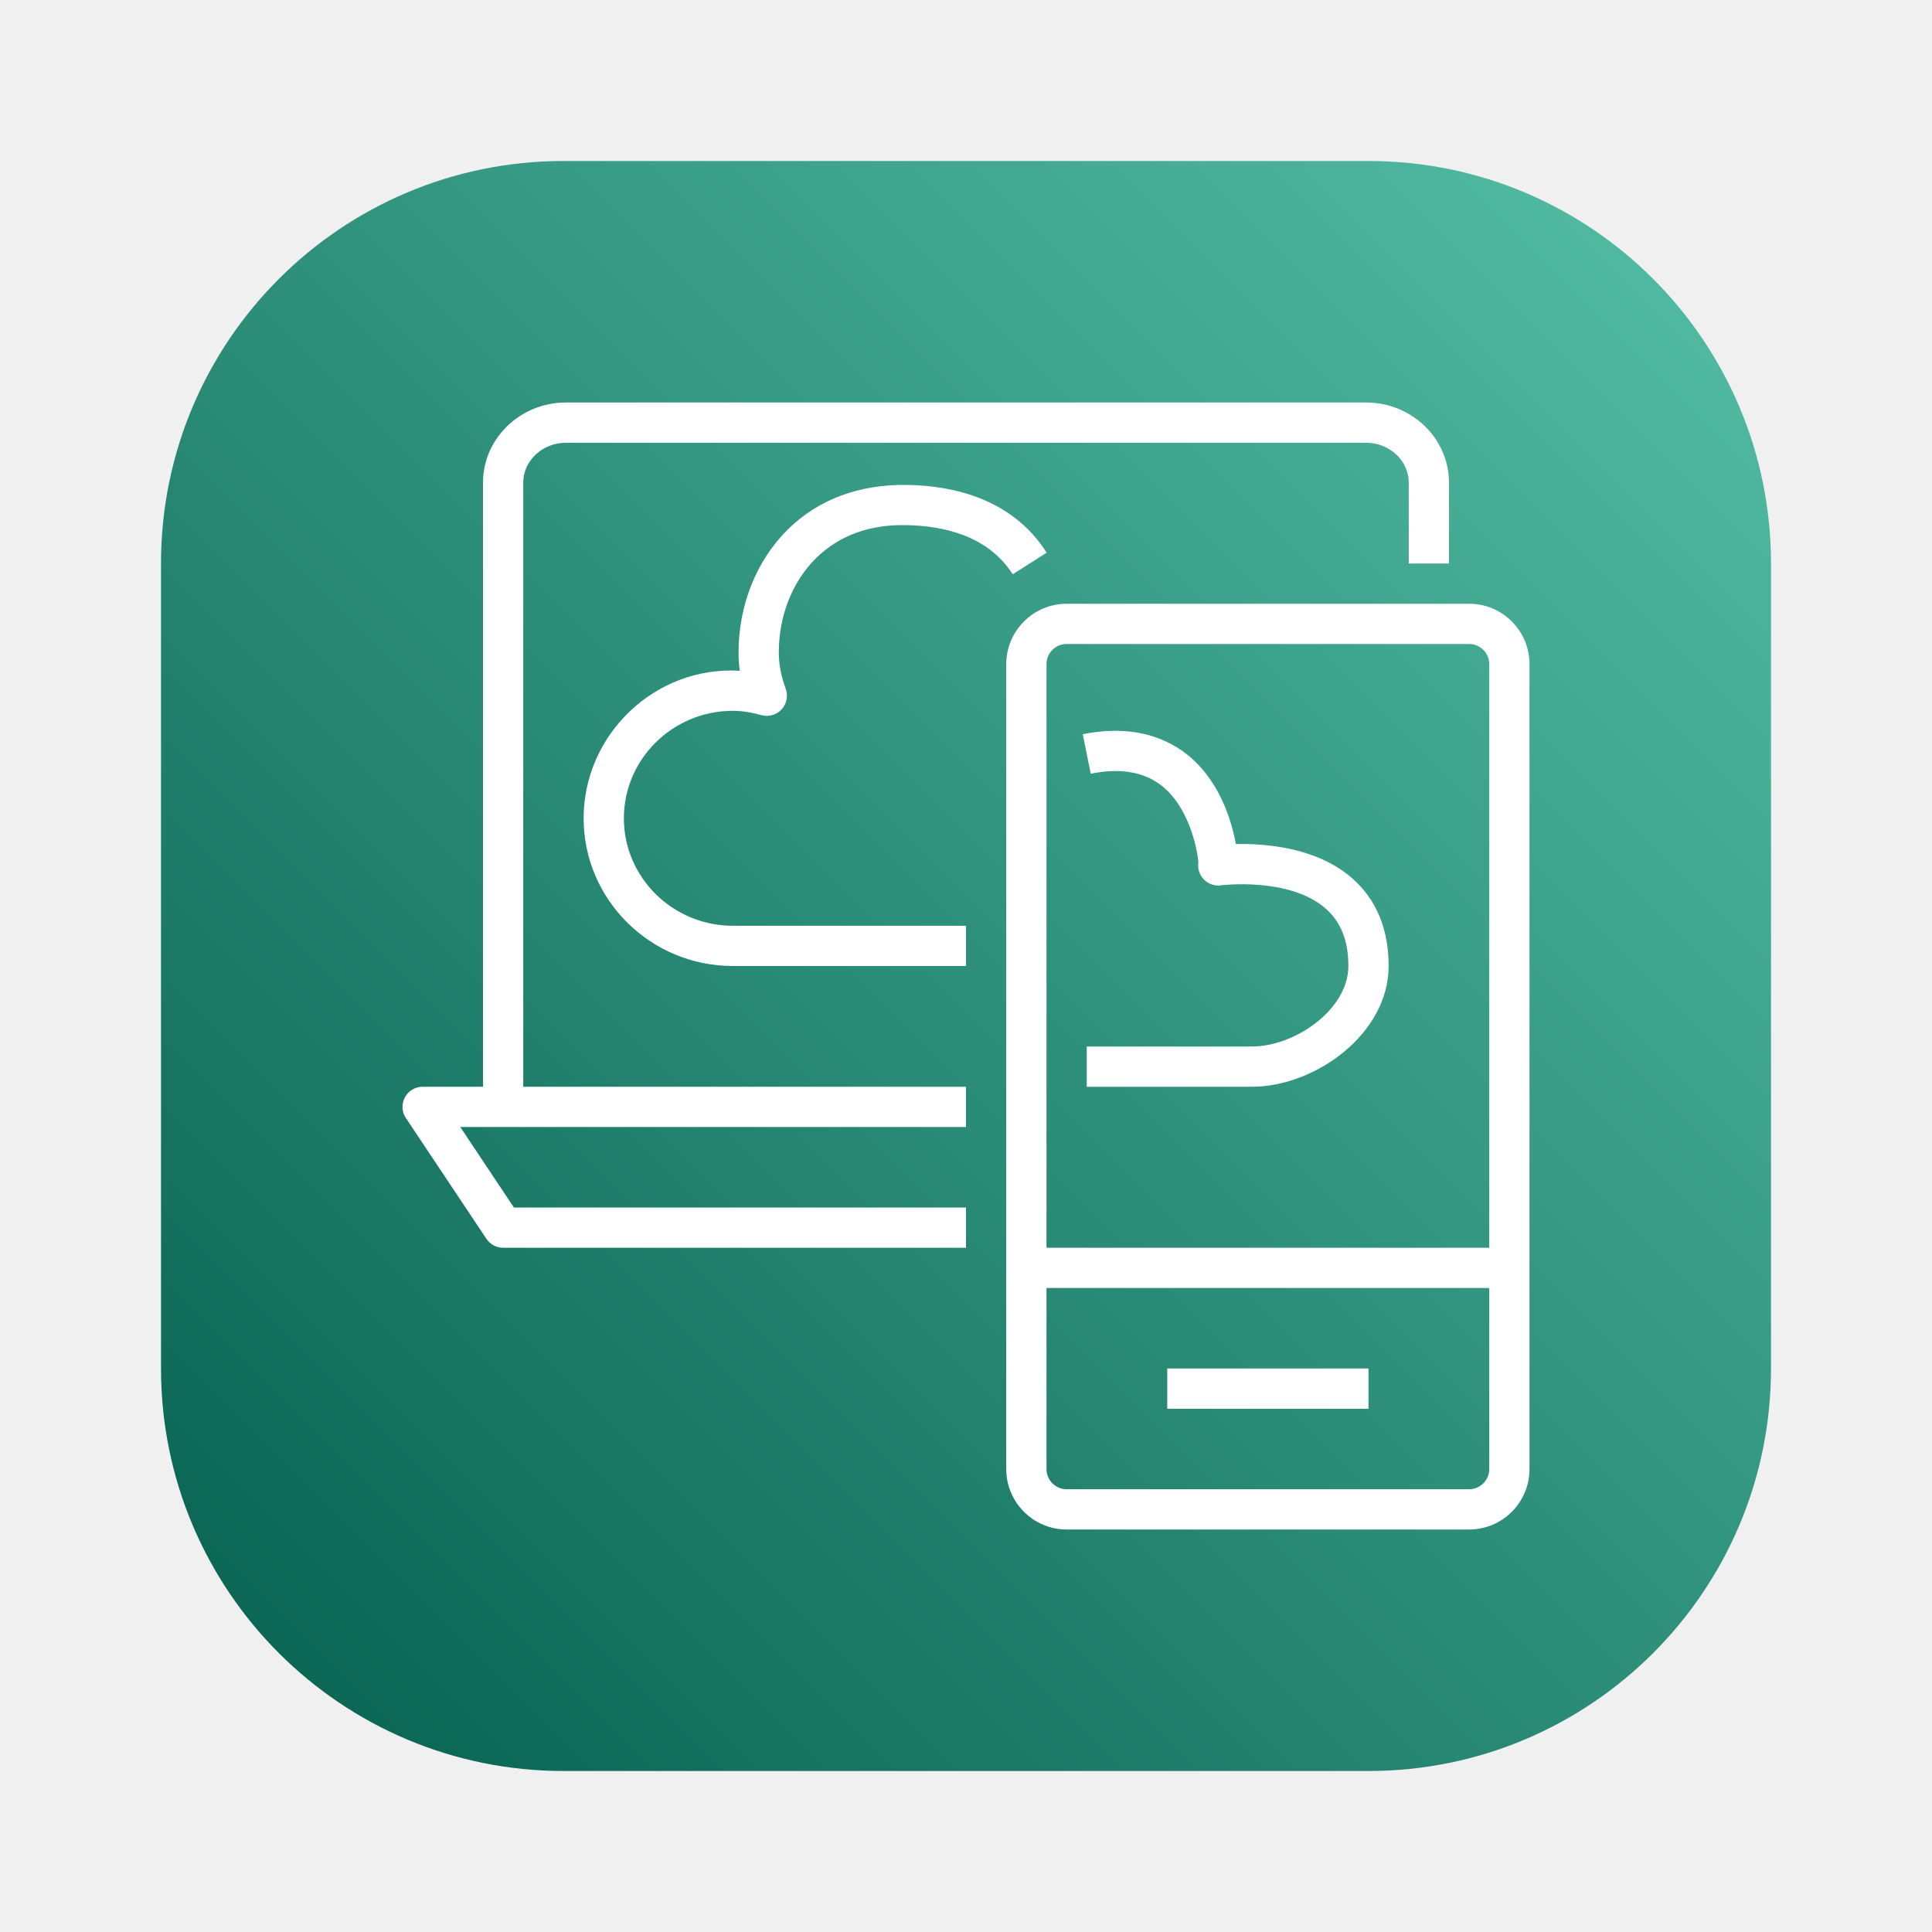
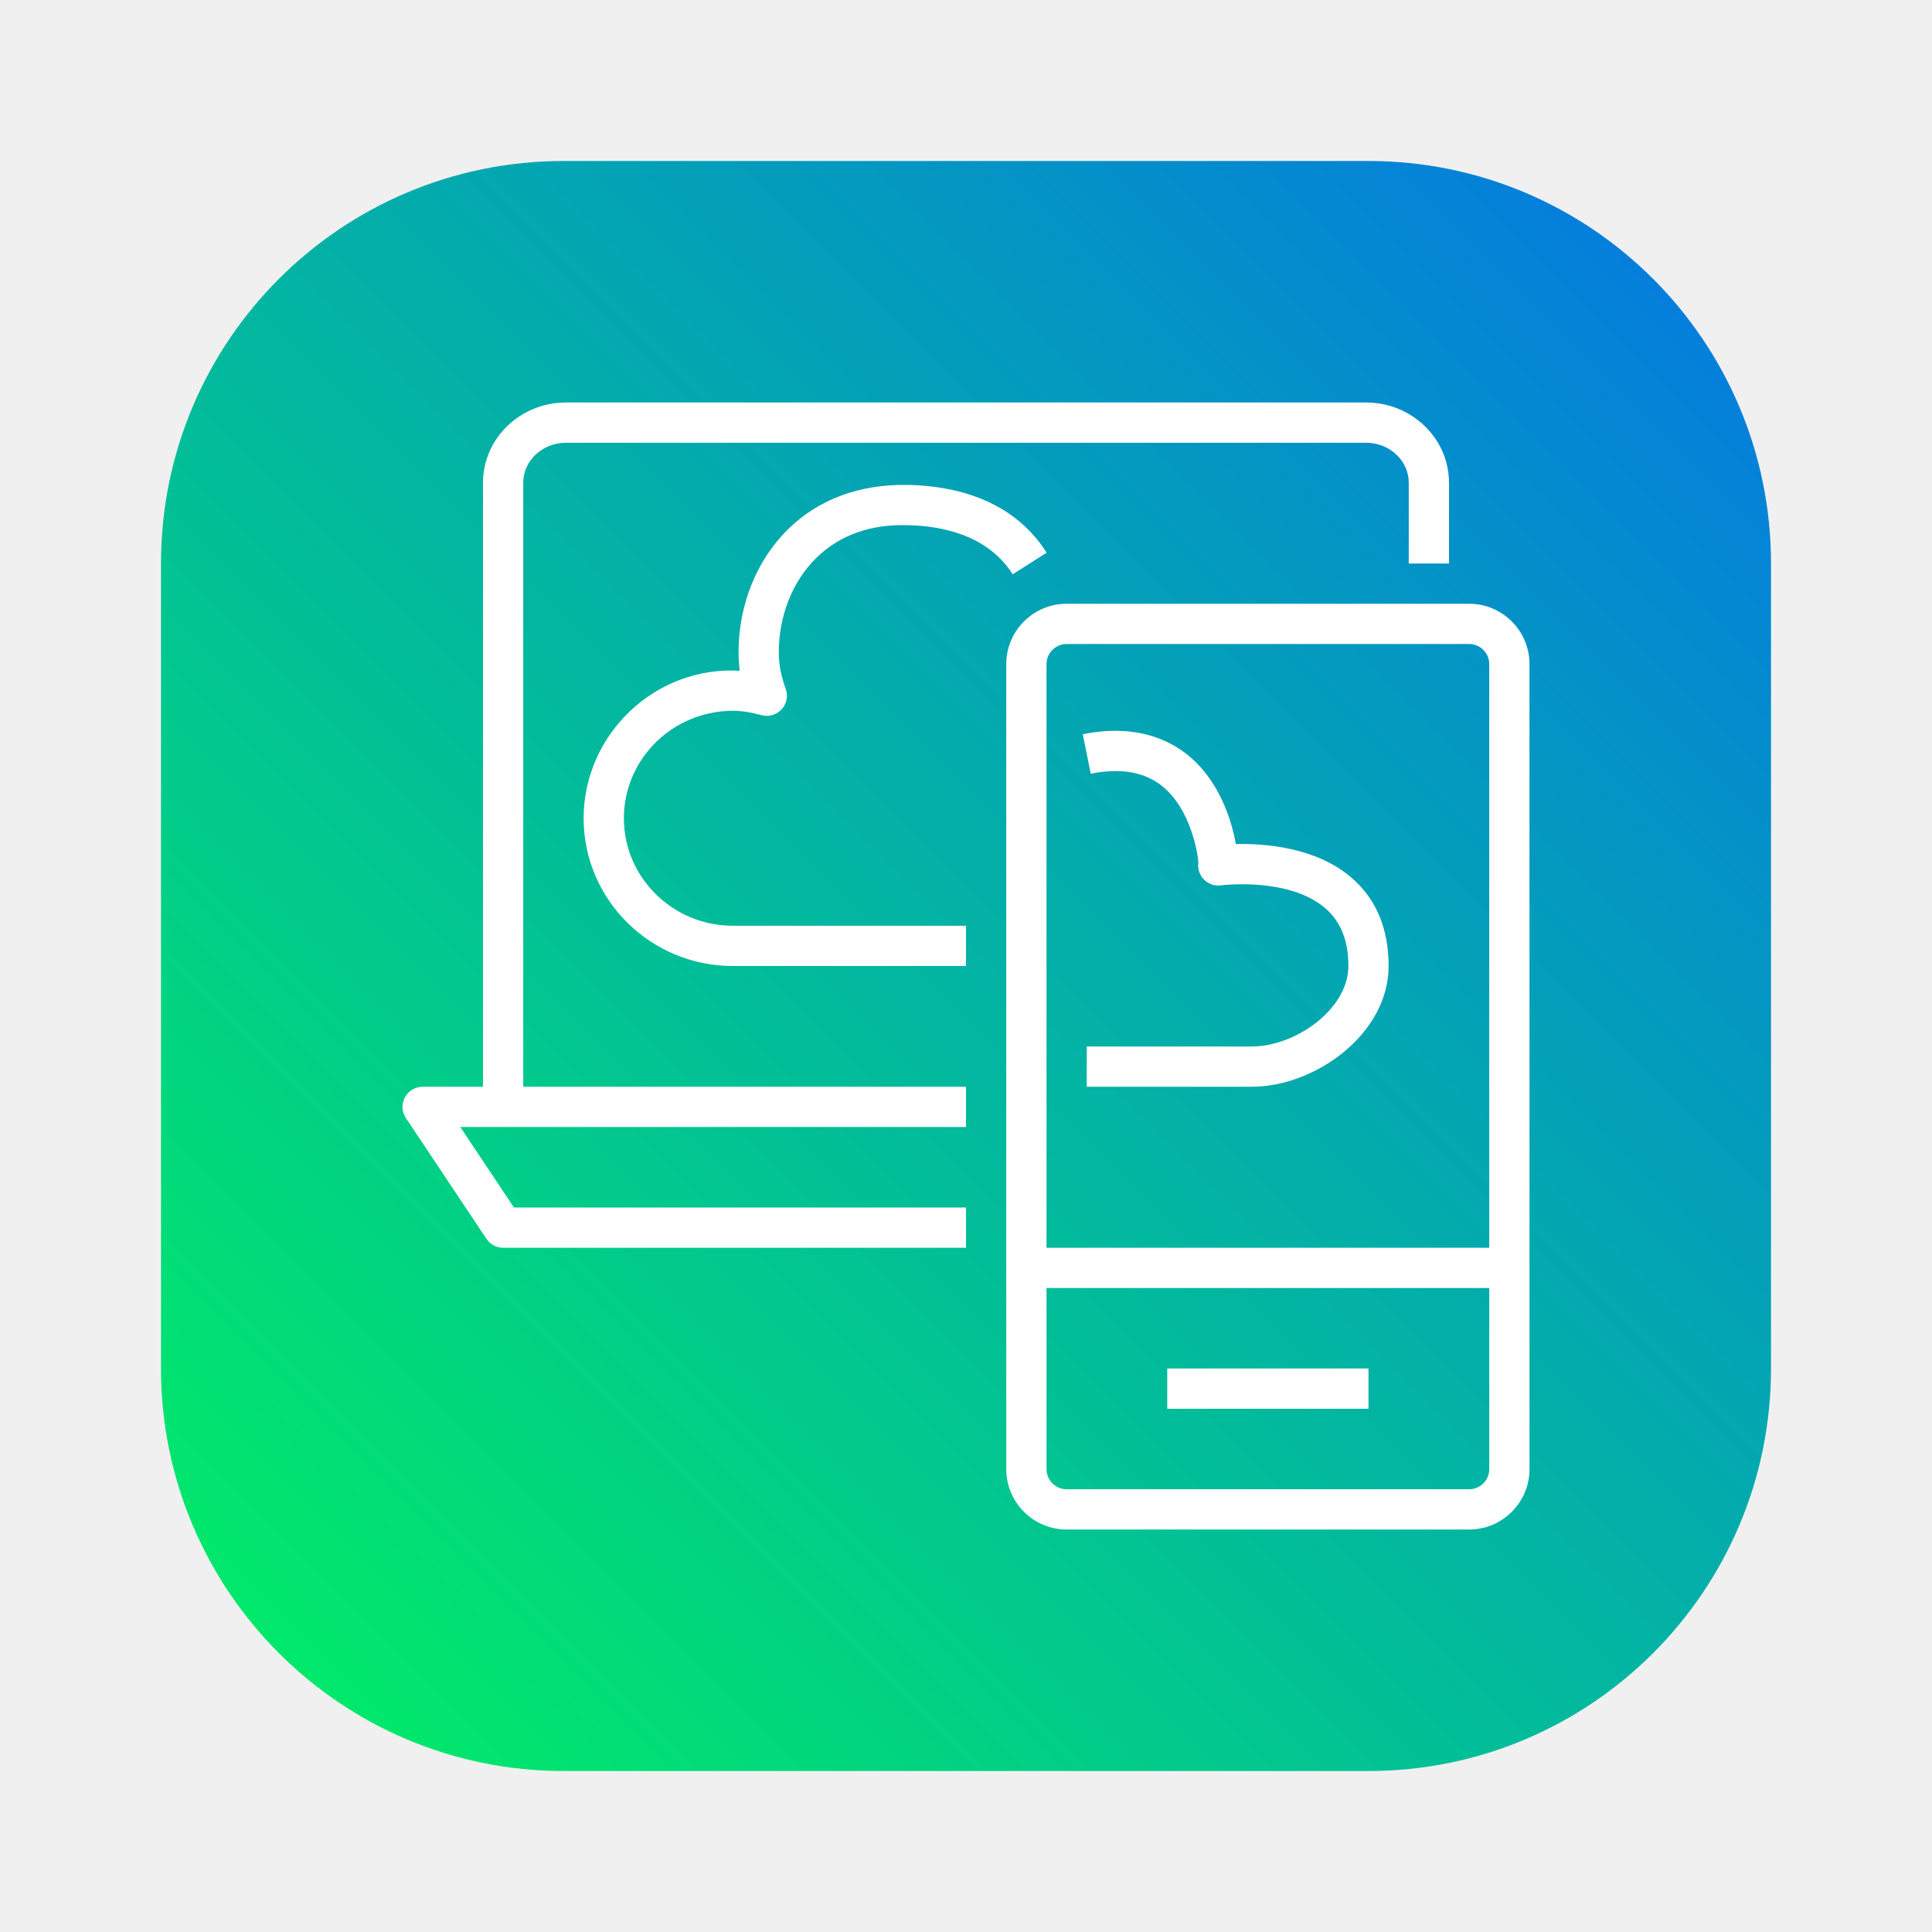
<svg xmlns="http://www.w3.org/2000/svg" width="40px" height="40px" viewBox="0 0 48 48" version="1.1">
  <defs>
    <linearGradient x1="0%" y1="100%" x2="100%" y2="0%" id="linearGradient-igw">
-       <stop stop-color="#055F4E" offset="0%" />
-       <stop stop-color="#56C0A7" offset="100%" />
+       <stop stop-color="#00F260" offset="0%" />
+       <stop stop-color="#0575E6" offset="100%" />
    </linearGradient>
  </defs>
  <g id="Icon-Architecture-Category/32/End-User-Computing_32" stroke="none" stroke-width="1" fill="none" fill-rule="evenodd">
    <rect id="Rectangle" fill="url(#linearGradient-igw)" x="4" y="4" width="40" height="40" rx="10" />
    <g id="Icon-Category/32/End-User-Computing_32" transform="translate(8, 8)" fill="#FFFFFF">
      <path d="M21,27 L26,27 L26,26 L21,26 L21,27 Z M5,3.992 C5,3.445 5.476,3 6.06,3 L25.94,3 C26.524,3 27,3.445 27,3.992 L27,6 L28,6 L28,3.992 C28,2.894 27.076,2 25.94,2 L6.06,2 C4.924,2 4,2.894 4,3.992 L4,19 L2.5,19 C2.315,19 2.146,19.102 2.06,19.264 C1.972,19.427 1.981,19.624 2.084,19.777 L4.084,22.777 C4.177,22.917 4.333,23 4.5,23 L16,23 L16,22 L4.768,22 L3.435,20 L4,20 L5,20 L16,20 L16,19 L5,19 L5,3.992 Z M29,23 L29,8.5 C29,8.224 28.775,8 28.5,8 L18.5,8 C18.225,8 18,8.224 18,8.5 L18,23 L29,23 Z M29,24 L18,24 L18,28.5 C18,28.776 18.225,29 18.5,29 L28.5,29 C28.775,29 29,28.776 29,28.5 L29,24 Z M30,8.5 L30,23 L30,24 L30,28.5 C30,29.327 29.327,30 28.5,30 L18.5,30 C17.673,30 17,29.327 17,28.5 L17,24 L17,23 L17,8.5 C17,7.673 17.673,7 18.5,7 L28.5,7 C29.327,7 30,7.673 30,8.5 L30,8.5 Z M22.705,12.97 C22.6,12.392 22.327,11.523 21.671,10.899 C21.188,10.442 20.313,9.957 18.901,10.242 L19.099,11.223 C19.836,11.073 20.438,11.178 20.876,11.532 C21.594,12.111 21.765,13.238 21.773,13.427 C21.75,13.582 21.802,13.739 21.911,13.851 C22.021,13.962 22.179,14.019 22.333,13.996 C22.35,13.993 24.037,13.784 24.937,14.574 C25.315,14.907 25.5,15.373 25.5,16 C25.5,17.077 24.181,18 23.101,18 L19,18 L19,19 L23.101,19 C24.673,19 26.5,17.689 26.5,16 C26.5,15.08 26.195,14.346 25.593,13.819 C24.709,13.046 23.422,12.955 22.705,12.97 L22.705,12.97 Z M12.279,5.863 C11.688,6.443 11.349,7.298 11.349,8.209 C11.349,8.501 11.405,8.797 11.521,9.114 C11.585,9.289 11.545,9.486 11.419,9.624 C11.293,9.762 11.098,9.817 10.92,9.768 C10.648,9.694 10.422,9.66 10.207,9.66 C8.715,9.66 7.5,10.858 7.5,12.33 C7.5,13.802 8.715,15 10.207,15 L16,15 L16,16 L10.207,16 C8.163,16 6.5,14.354 6.5,12.33 C6.5,10.25 8.274,8.539 10.38,8.665 C10.359,8.513 10.349,8.361 10.349,8.209 C10.349,7.032 10.797,5.916 11.579,5.149 C12.335,4.405 13.359,4.025 14.558,4.048 C15.655,4.068 17.145,4.377 18.004,5.732 L17.16,6.268 C16.538,5.288 15.392,5.063 14.539,5.048 C13.614,5.02 12.849,5.304 12.279,5.863 L12.279,5.863 Z" id="End-User-Computing_Category-Icon_32_Squid--" />
    </g>
  </g>
</svg>
